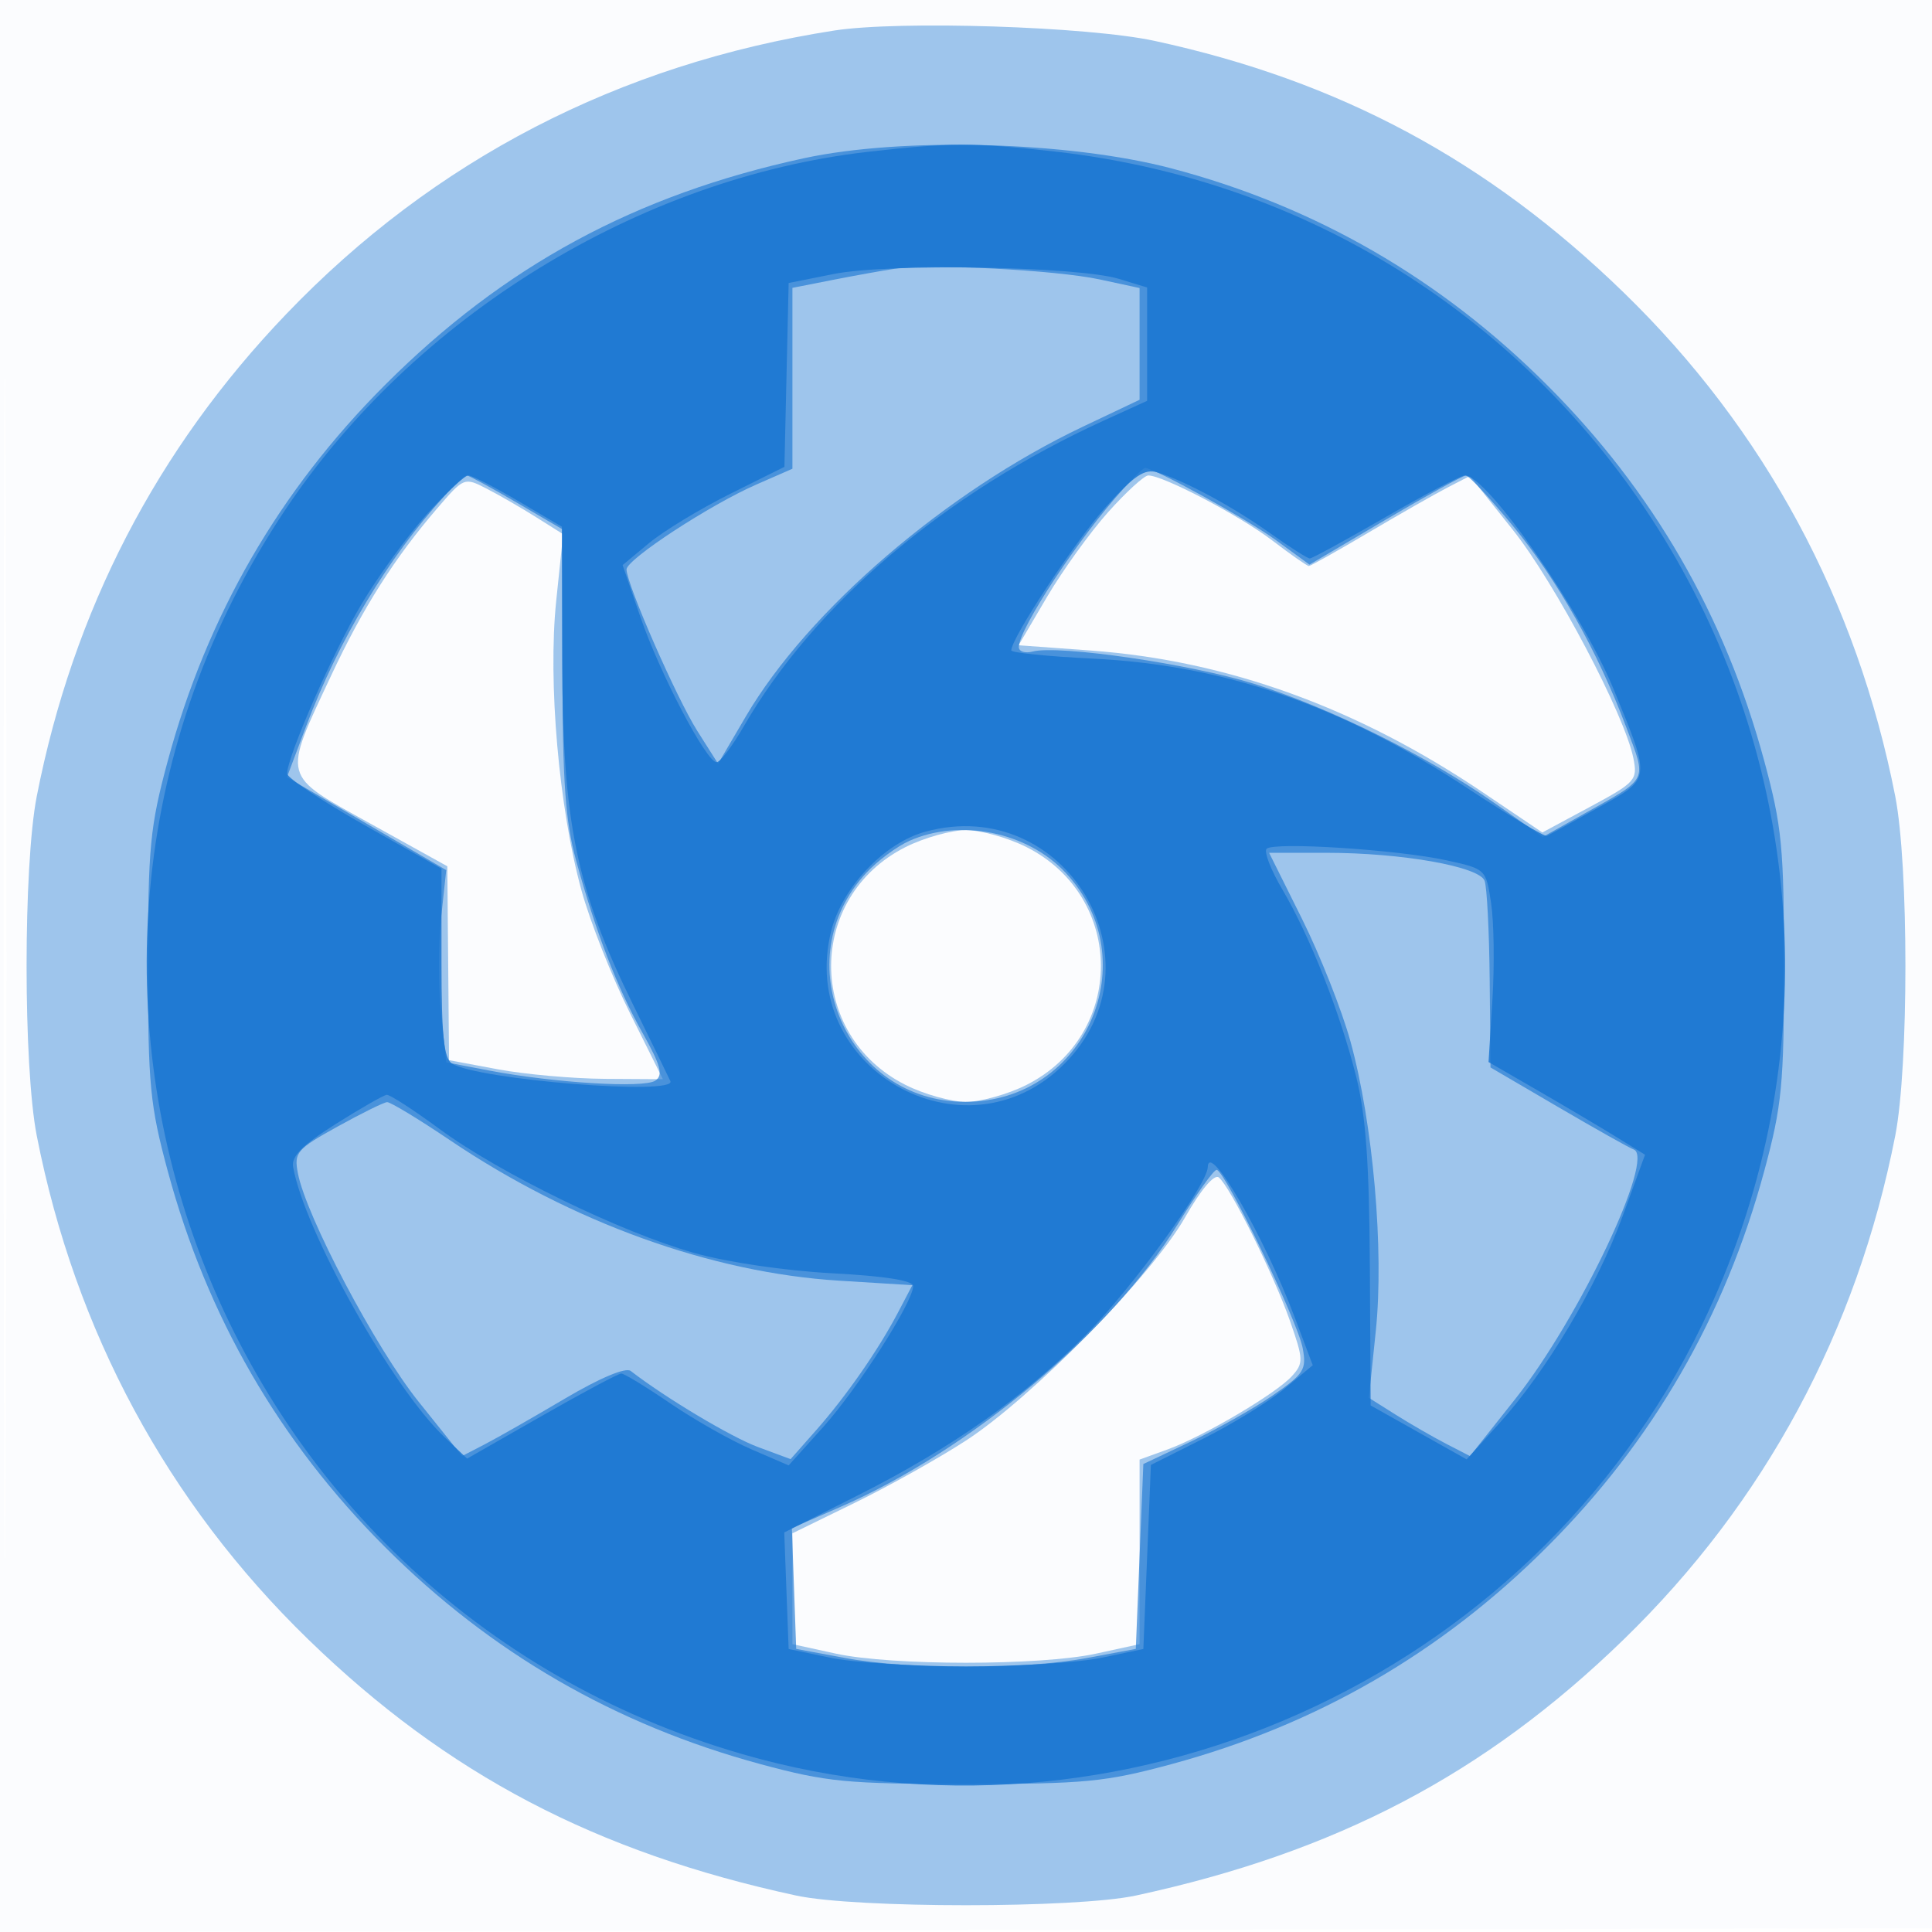
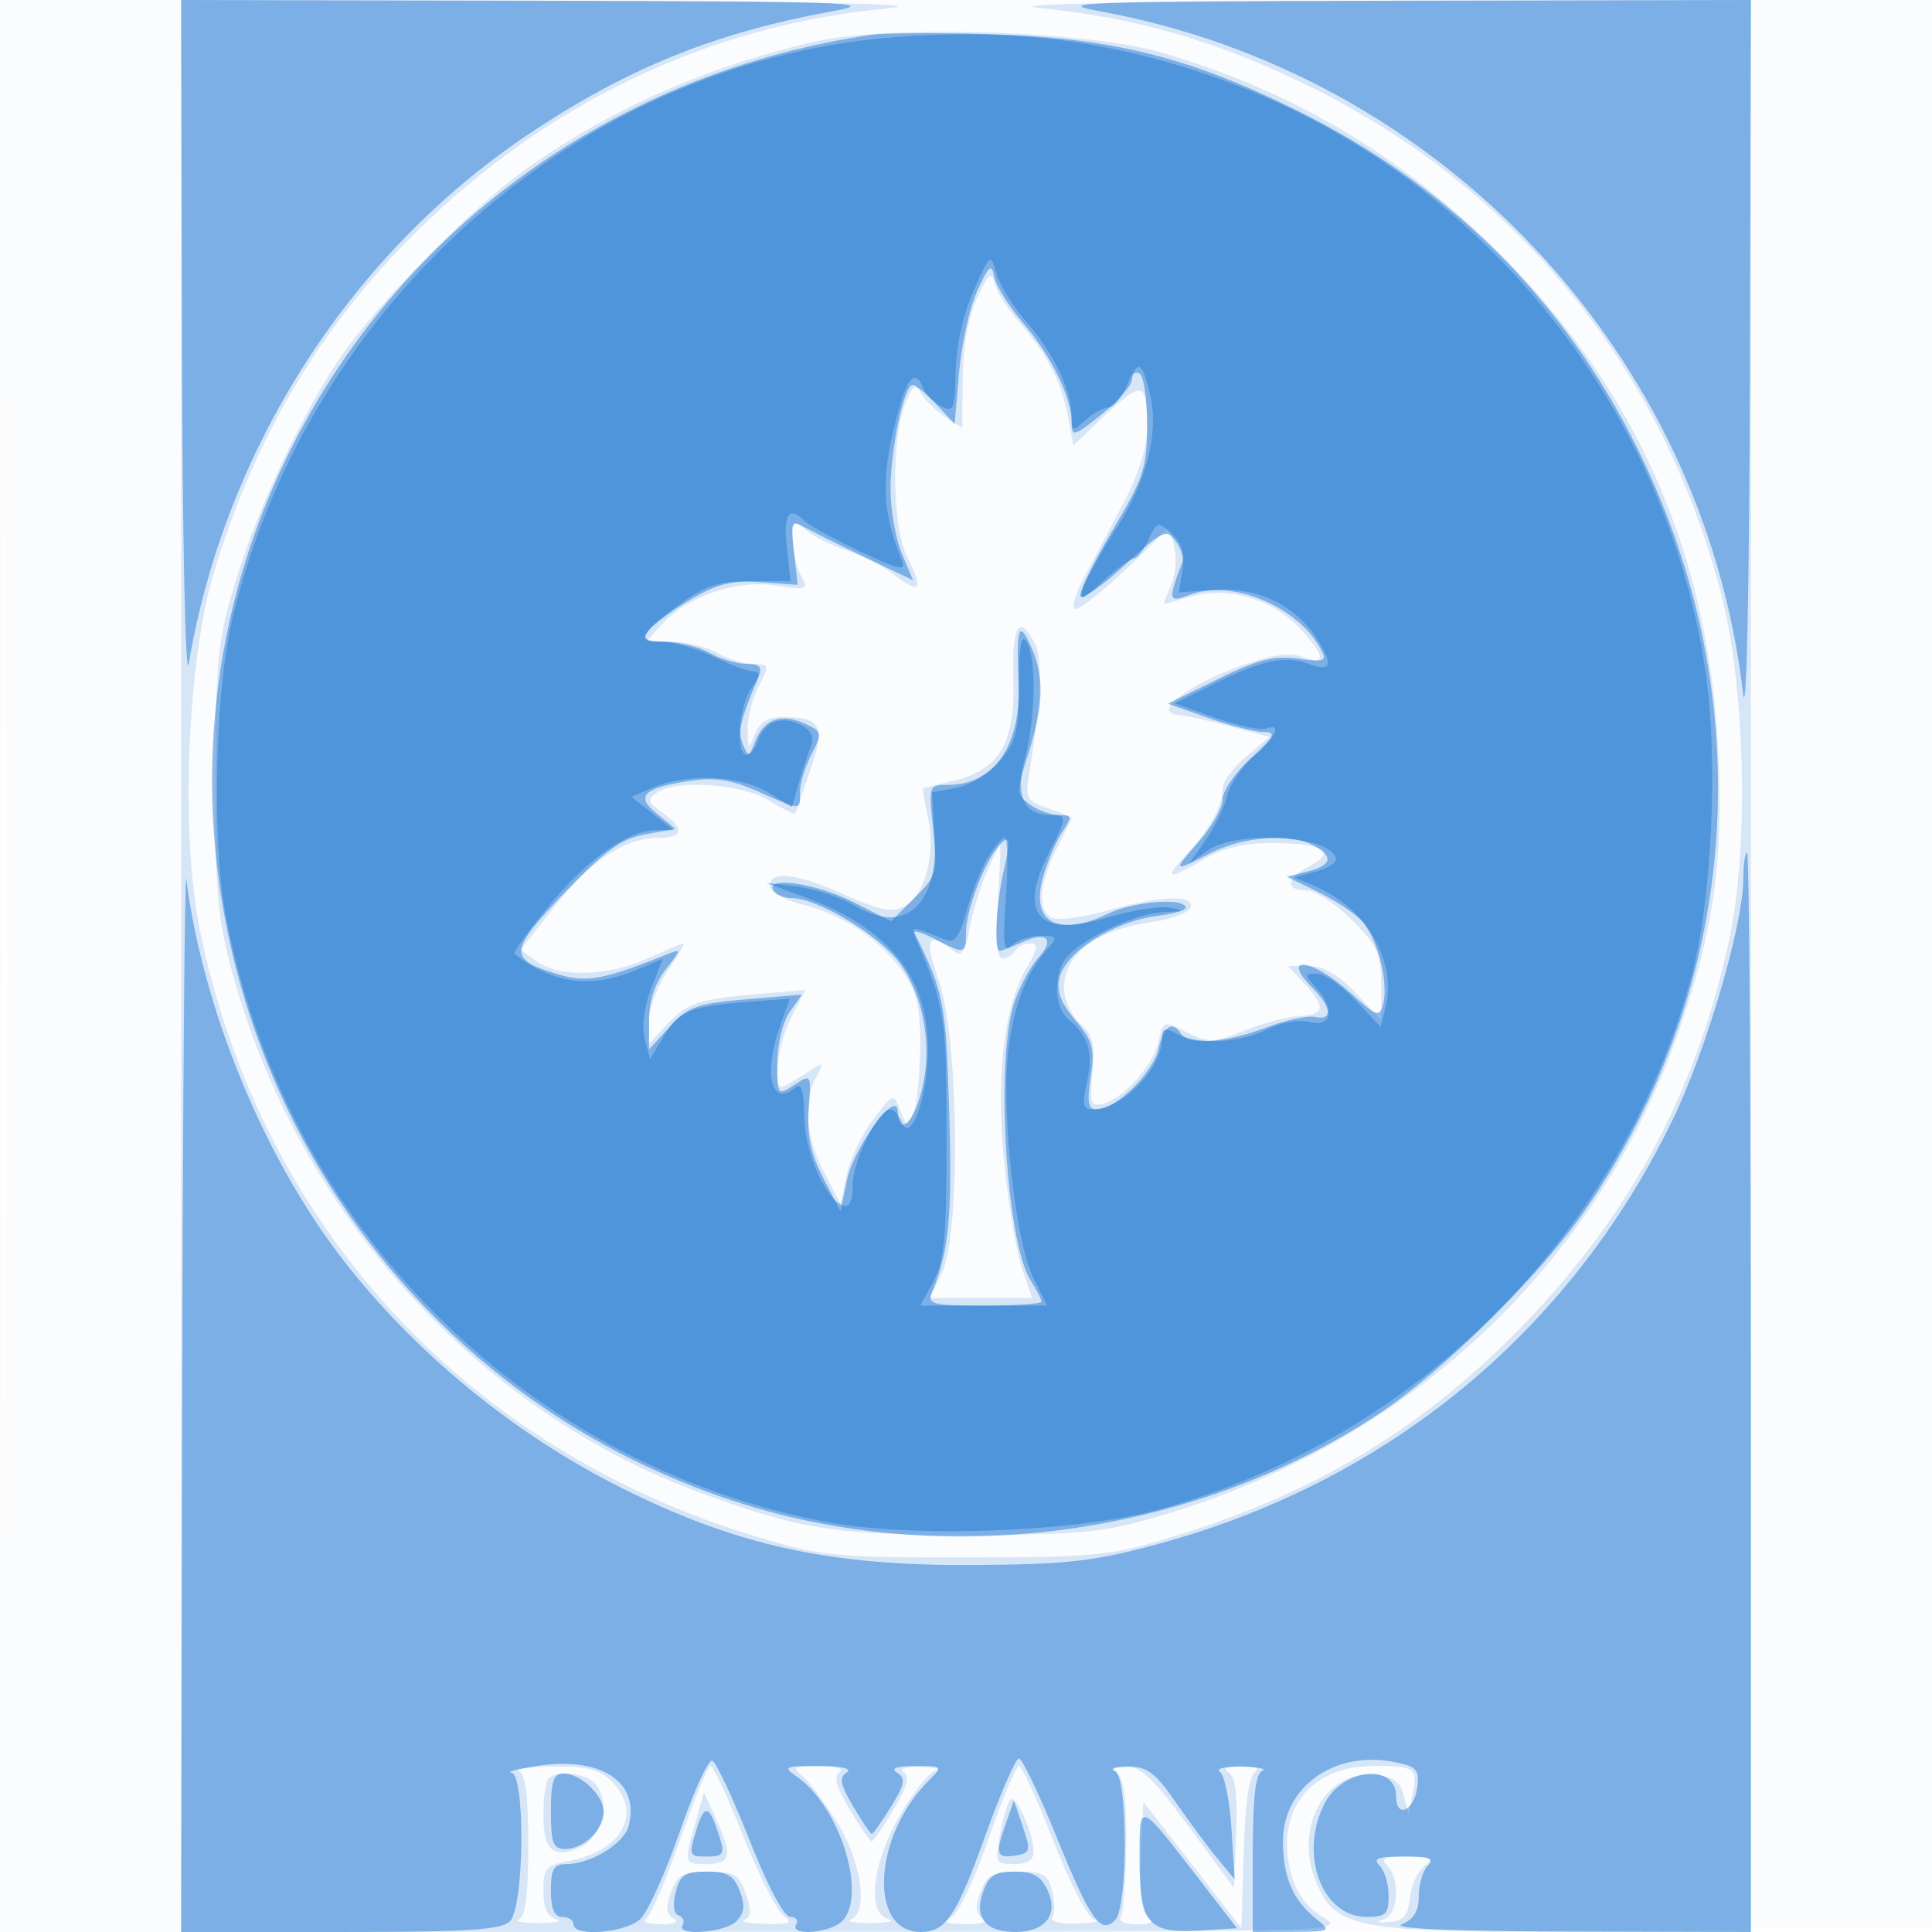
<svg xmlns="http://www.w3.org/2000/svg" width="256" height="256">
  <path fill-opacity=".016" d="M0 128.004v128.004l128.25-.254 128.25-.254.254-127.75L257.008 0H0v128.004m.485.496c0 70.4.119 99.053.265 63.672.146-35.38.146-92.98 0-128C.604 29.153.485 58.1.485 128.5" fill="#1976D2" fill-rule="evenodd" />
-   <path fill-opacity=".414" d="M110.5 4.051C82.037 8.492 57.508 21.188 37.936 41.608 20.753 59.537 9.701 80.895 4.873 105.5c-1.801 9.181-1.801 35.819 0 45 5.086 25.923 17.318 48.612 35.98 66.739 18.375 17.848 38.091 28.197 64.647 33.931 7.912 1.708 37.088 1.708 45 0 26.556-5.734 46.272-16.083 64.647-33.931 18.662-18.127 30.894-40.816 35.98-66.739 1.801-9.181 1.801-35.819 0-45-5.086-25.923-17.318-48.612-35.98-66.739-18.016-17.5-37.679-28.049-62.147-33.342-8.851-1.915-33.839-2.719-42.5-1.368M57.937 67.355c-5.675 6.602-9.848 13.179-14.046 22.136-6.475 13.818-6.675 13.065 5.205 19.652l10.177 5.643.114 12.846.113 12.847 6.5 1.214c3.575.667 9.951 1.235 14.169 1.26l7.669.047-4.359-8.75c-2.397-4.812-5.289-12.125-6.425-16.25-2.998-10.886-4.465-27.659-3.355-38.358l.919-8.858-3.559-2.242c-1.957-1.233-4.909-2.936-6.559-3.786-2.978-1.534-3.026-1.515-6.563 2.599m88.906.496c-2.389 2.669-6.038 7.731-8.111 11.25l-3.767 6.399 9.58.7c18.028 1.316 35.321 7.575 51.975 18.814l7.848 5.295 6.334-3.404c6.009-3.23 6.304-3.56 5.738-6.405-1.147-5.77-10.374-23.254-15.998-30.312l-5.672-7.12-3.002 1.552c-1.651.854-6.361 3.538-10.467 5.966-4.107 2.428-7.65 4.414-7.875 4.414-.225 0-2.416-1.532-4.869-3.404-4.319-3.297-14.43-8.596-16.402-8.596-.533 0-2.924 2.183-5.312 4.851M119.97 112.25c-13.123 6.629-13.123 24.871 0 31.5 2.45 1.238 6.063 2.25 8.03 2.25 1.967 0 5.58-1.012 8.03-2.25 13.123-6.629 13.123-24.871 0-31.5-2.45-1.237-6.063-2.25-8.03-2.25-1.967 0-5.58 1.013-8.03 2.25M157 161.354c-4.352 7.642-20.272 23.85-29 29.524-3.575 2.325-10.213 6.041-14.75 8.26l-8.25 4.033V217.858l5.75 1.254c7.405 1.615 27.095 1.615 34.5 0l5.75-1.254v-24.456l3.648-1.32c4.794-1.733 14.437-7.412 16.54-9.741 1.553-1.719 1.535-2.204-.269-7.341-2.19-6.233-7.905-17.753-9.416-18.979-.608-.493-2.383 1.609-4.503 5.333" fill="#1976D2" fill-rule="evenodd" />
-   <path fill-opacity=".633" d="M106.5 20.973c-22.292 4.83-39.705 14.257-55.488 30.039-14.029 14.03-23.57 30.536-28.774 49.782-2.363 8.739-2.625 11.45-2.625 27.206s.262 18.467 2.625 27.206c5.204 19.246 14.745 35.752 28.774 49.782 14.03 14.029 30.536 23.57 49.782 28.774 8.739 2.363 11.45 2.625 27.206 2.625s18.467-.262 27.206-2.625c19.246-5.204 35.752-14.745 49.782-28.774 14.029-14.03 23.57-30.536 28.774-49.782 2.363-8.739 2.625-11.45 2.625-27.206s-.262-18.467-2.625-27.206c-5.204-19.246-14.745-35.752-28.774-49.782-14.091-14.09-30.744-23.693-49.782-28.705-13.549-3.567-35.609-4.171-48.706-1.334m12 14.646c-1.65.25-5.362.92-8.25 1.489L105 38.142v23.97l-4.75 2.077c-6.192 2.707-17.255 9.944-17.232 11.273.035 1.995 6.648 17.075 9.379 21.388l2.754 4.349 3.674-6.267c8.243-14.057 26.562-29.805 44.666-38.396L151 52.973V38.166l-5.25-1.133c-5.812-1.255-22.567-2.124-27.25-1.414m30.364 29.131C143.041 71.129 135 83.305 135 85.744c0 .588.826.853 1.835.589 3.458-.904 21.048 1.663 29.357 4.284 10.03 3.165 22.999 9.592 31.774 15.747l6.466 4.535 5.534-3.108c8.572-4.815 8.255-4.157 5.513-11.444-3.799-10.092-9.099-19.497-15.061-26.725-3.004-3.642-5.79-6.614-6.19-6.605-.4.009-5.225 2.667-10.721 5.907l-9.993 5.89-4.507-3.286C165.275 68.808 152.92 62 151.716 62c-.188 0-1.472 1.237-2.852 2.75m-90 1C51.41 73.915 44.842 84.856 40.56 96.241l-2.536 6.741 10.552 6.155 10.552 6.156-.681 6.353c-.374 3.495-.372 9.226.004 12.737l.683 6.383 5.683 1.085c8.602 1.642 20.516 2.366 22.019 1.338 1.068-.73.728-1.998-1.686-6.301-3.395-6.053-6.18-13.281-8.819-22.888-1.413-5.145-1.79-10.397-1.808-25.188L74.5 70.123l-6.088-3.561C65.063 64.603 62.11 63 61.849 63c-.261 0-1.605 1.237-2.985 2.75m61.636 45.667c-1.65.737-4.209 2.632-5.686 4.211-10.782 11.526-2.66 30.372 13.089 30.372 15.938 0 24.142-18.76 13.283-30.373-5.038-5.388-13.972-7.206-20.686-4.21m52.021 10.333c2.397 4.813 5.289 12.125 6.425 16.25 2.998 10.886 4.465 27.659 3.355 38.358l-.919 8.858 3.559 2.242c1.957 1.233 4.972 2.97 6.7 3.861l3.141 1.62 5.984-7.548c8.468-10.679 18.616-32.069 15.696-33.084-.529-.184-5.012-2.704-9.962-5.6l-9-5.265-.109-11.634c-.061-6.398-.364-12.295-.675-13.105-.725-1.891-10.983-3.703-20.967-3.703h-7.587l4.359 8.75M44.704 149.289c-5.391 2.986-5.757 3.417-5.238 6.149 1.091 5.733 10.297 23.167 15.988 30.278l5.776 7.216 3.002-1.552c1.651-.854 6.432-3.58 10.625-6.059 4.62-2.731 8.054-4.175 8.714-3.664 4.628 3.577 13.301 8.762 16.873 10.086l4.316 1.6 3.37-3.816c3.99-4.517 8.242-10.633 10.867-15.629l1.893-3.603-9.695-.598c-16.92-1.046-35.444-7.731-51.57-18.613-4.144-2.796-7.893-5.066-8.33-5.045-.437.022-3.403 1.484-6.591 3.25m111.329 12.97c-8.786 14.244-27.564 29.962-44.73 37.44l-6.376 2.778.286 8.006.287 8.007 6.5 1.208c8.333 1.549 23.668 1.549 32 0l6.5-1.209.5-12.249.5-12.249 6.276-2.966c3.452-1.63 8.335-4.381 10.851-6.113 4.167-2.866 4.523-3.428 3.986-6.28-.682-3.621-10.343-23.636-11.403-23.623-.39.004-2.72 3.267-5.177 7.25" fill="#1976D2" fill-rule="evenodd" />
-   <path fill-opacity=".833" d="M115 20.118C84.682 23.586 54.789 41.994 37.68 67.73-3.021 128.953 27.51 211.9 98.296 232.413c50.062 14.507 104.459-9.792 127.215-56.827C258.3 107.81 214.472 28.41 139.666 20.069c-10.711-1.194-13.857-1.188-24.666.049m-4.5 16.181l-6 1.201-.28 12.178-.28 12.179-7.22 3.599c-3.971 1.98-8.795 4.91-10.72 6.51l-3.5 2.91 2.334 6.812C87.393 89.16 93.598 101 94.954 101c.471 0 2.089-2.137 3.596-4.75 9.336-16.183 26.726-30.955 47.7-40.518l5.75-2.621V38.094l-3.75-1.144c-5.437-1.658-30.556-2.091-37.75-.651m36.061 30.844C142.51 71.649 134 84.546 134 86.18c0 .31 4.838.799 10.75 1.087 17.603.858 33.113 6.239 49.915 17.316 5.371 3.542 10.015 6.322 10.319 6.178.304-.143 3.341-1.819 6.75-3.723 7.107-3.97 7.052-3.561 2.109-15.64C209.616 81.068 197.061 63 194.11 63c-.524 0-5.238 2.475-10.478 5.5-5.239 3.025-9.774 5.5-10.077 5.5-.303 0-2.689-1.521-5.303-3.38-4.927-3.505-11.193-6.882-14.883-8.021-1.702-.526-3.071.388-6.808 4.544m-90.026 1.029c-2.558 2.845-6.464 8.226-8.681 11.958-3.706 6.237-9.746 20.006-9.814 22.37-.016.55 4.581 3.611 10.216 6.803l10.244 5.802v12.483c0 9.611.322 12.681 1.398 13.348 3.467 2.146 29.807 4.253 28.929 2.314-.187-.412-2.439-5.025-5.004-10.25-7.445-15.161-9.276-24.064-9.326-45.352l-.043-17.851-5.771-3.399C65.508 64.529 62.522 63 62.048 63c-.474 0-2.955 2.328-5.513 5.172m66.085 42.031c-5.429 1.479-11.024 7.375-12.478 13.148C105.571 141.503 127.79 154.21 141 141c13.493-13.493.151-35.847-18.38-30.797m45.208 2.27c-.369.387.572 2.813 2.091 5.39 3.672 6.227 7.668 16.356 9.778 24.784 1.284 5.128 1.741 11.474 1.817 25.216l.102 18.364 6.362 3.573 6.361 3.573 4.296-4.745c6.263-6.918 12.985-18.203 16.375-27.493l2.965-8.125-3.737-2.311c-2.056-1.271-6.722-4.035-10.369-6.143l-6.63-3.832.513-8.233c.283-4.528.206-10.283-.17-12.79-.68-4.54-.702-4.561-5.882-5.699-6.478-1.422-22.966-2.478-23.872-1.529M44.5 148.928c-4.405 2.781-5.911 4.291-5.665 5.68 1.497 8.459 13.101 29.194 20.024 35.778l3.035 2.886 9.868-5.636c5.427-3.1 10.181-5.636 10.564-5.636.383 0 3.299 1.776 6.479 3.947 3.181 2.171 8.013 4.91 10.739 6.086l4.956 2.139 4.54-5.042c4.589-5.096 11.96-16.631 11.96-18.716 0-.736-3.755-1.33-10.75-1.701-6.206-.33-13.92-1.465-18.25-2.686-9.699-2.736-25.808-10.574-33.753-16.423-3.439-2.532-6.589-4.572-7-4.534-.411.039-3.447 1.775-6.747 3.858m115.533 5.738c-.066 2.336-10.026 16.03-16.166 22.227-8.065 8.141-17.827 15.013-30.159 21.23l-9.791 4.937.291 7.72.292 7.72 5.5 1.154c3.025.634 11.125 1.153 18 1.153s14.975-.519 18-1.153l5.5-1.154.5-12.195.5-12.195 7-3.515c3.85-1.934 8.675-4.906 10.723-6.605l3.722-3.09-2.347-6.236c-4.096-10.882-11.461-23.619-11.565-19.998" fill="#1976D2" fill-rule="evenodd" />
+   <path fill-opacity=".163" d="M24 128v128l77.25-.004c76.939-.003 77.237-.011 74.061-1.948-2.107-1.284-3.532-3.188-4.201-5.613-2.281-8.258 2.341-14.435 10.8-14.435 5.645 0 5.966.23 5.262 3.774l-.541 2.726-.605-2.5c-.471-1.946-1.34-2.571-3.925-2.822-6.543-.633-10.704 7.049-7.705 14.227 2.525 6.043 5.304 6.595 33.226 6.595H232V0l-51.25.136c-32.728.087-48.258.426-42.97.937 12.654 1.222 23.622 4.404 35.72 10.361 27.508 13.545 46.793 37.337 54.579 67.332 3.134 12.077 3.669 33.161 1.147 45.234-4.191 20.058-12.927 36.573-27.154 51.331-13.313 13.81-27.678 22.51-46.788 28.336-8.154 2.486-10.111 2.68-27.284 2.701-17.238.021-19.114-.161-27.5-2.674-38.74-11.609-66.098-41.398-74.046-80.627-2.538-12.521-1.634-35.512 1.85-47.067 5.501-18.245 14.245-32.913 27.171-45.581C72.825 13.418 94.17 3.336 117.5 1.124c6.229-.591-6.78-.895-42.25-.989L24 0v128M108.105 5.49c-14.508 3.275-27.843 9.216-39.091 17.414-6.895 5.025-19.123 17.488-23.733 24.187-5.067 7.365-10.981 19.882-13.92 29.46-2.535 8.261-2.751 10.294-2.804 26.449-.05 15.31.233 18.564 2.263 26 8.634 31.626 32.482 58.042 62.18 68.877 13.284 4.847 17.821 5.55 35.5 5.5 15.509-.043 17.789-.284 26-2.75 32.522-9.768 57.537-33.439 68.127-64.469 4.506-13.202 5.748-22.22 5.047-36.658-1.259-25.923-10.691-47.528-28.638-65.593C185.954 20.739 171.683 12.208 154 6.987c-9.78-2.888-35.956-3.742-45.895-1.497m21.357 34.01c-1.164 2.531-1.861 6.426-1.9 10.607l-.062 6.608-2.273-1.488c-1.25-.818-2.681-2.216-3.18-3.107-.756-1.352-1.102-1.123-2.091 1.38-1.909 4.835-1.739 16.446.299 20.412 2.175 4.232 1.63 4.929-1.765 2.259-1.438-1.131-4.274-2.59-6.302-3.24-2.029-.651-4.475-1.872-5.438-2.712-1.612-1.409-1.75-1.315-1.75 1.192 0 1.496.497 3.649 1.104 4.784 1.062 1.983.927 2.037-3.475 1.377-5.168-.775-11.689 1.516-15.034 5.283L85.69 85l3.405.035c1.873.02 4.53.679 5.905 1.465s3.524 1.445 4.776 1.465c2.197.034 2.223.137.75 2.985-.839 1.623-1.497 4.211-1.463 5.75.061 2.674.104 2.699.968.55.637-1.584 1.728-2.245 3.687-2.235 5.131.029 5.673 1.087 3.634 7.099-1.004 2.962-1.894 5.523-1.976 5.69-.083.167-1.664-.619-3.513-1.746-3.661-2.232-12.225-2.808-14.863-.999-1.283.88-1.175 1.257.75 2.607 2.977 2.088 2.846 3.334-.349 3.334-4.53 0-9.074 2.96-13.823 9.004l-4.606 5.863 2.236 1.566c3.043 2.132 9.386 1.934 14.651-.455 2.398-1.088 4.522-1.978 4.72-1.978.198 0-.751 1.638-2.109 3.64-1.359 2.001-2.47 4.992-2.47 6.646v3.006l2.415-2.606c2.615-2.822 4.157-3.312 12.682-4.035l5.598-.475-1.848 3.623c-1.711 3.356-2.544 9.201-1.312 9.201.295 0 1.712-.771 3.149-1.713 2.577-1.688 2.598-1.682 1.465.435-1.757 3.283-1.377 7.917 1.03 12.568l2.18 4.21.818-3.814c.45-2.097 2.031-5.403 3.513-7.346 2.691-3.528 2.696-3.53 3.607-1.186.88 2.261.943 2.274 1.738.346.453-1.1.856-4.971.895-8.602.056-5.287-.383-7.274-2.204-9.976-2.886-4.283-7.931-7.693-13.428-9.077-2.467-.621-4.298-1.671-4.298-2.464 0-2.099 3.625-1.662 10.022 1.209 4.63 2.078 6.179 2.373 7.831 1.489 2.721-1.457 4.183-6.985 3.108-11.752-.468-2.074-.763-3.813-.656-3.865.107-.052 1.952-.514 4.099-1.028 6.052-1.448 8.137-5.021 7.881-13.504-.213-7.043.724-8.651 2.79-4.79 1.094 2.045.864 7.937-.669 17.123-.59 3.534-.438 3.83 2.483 4.848 1.711.597 3.111 1.17 3.111 1.275 0 .105-.9 1.956-2 4.114-2.389 4.686-2.574 8.343-.463 9.153.846.324 4.138-.14 7.316-1.032 7.015-1.968 11.48-2.12 10.897-.371-.229.687-2.462 1.542-4.962 1.899-7.6 1.087-11.788 4.202-11.788 8.767 0 1.549.929 3.614 2.103 4.678 1.718 1.554 2.022 2.749 1.66 6.519-.392 4.076-.231 4.561 1.37 4.142 2.777-.726 6.668-5.074 7.36-8.223.616-2.803.641-2.812 3.76-1.256 2.89 1.442 3.504 1.423 7.694-.236 2.504-.991 5.791-1.856 7.303-1.921 3.317-.143 3.463-1.232.576-4.305L170.651 128h2.807c1.922 0 3.867 1.125 6.174 3.571l3.368 3.571v-4.688c0-4.114-.477-5.166-3.882-8.572-2.136-2.135-4.836-3.882-6-3.882-2.917 0-2.655-1.655.525-3.321 3.558-1.864 1.626-2.965-5.204-2.965-3.611 0-6.442.68-8.921 2.143-4.834 2.852-5.413 2.701-2.327-.607 3.029-3.247 4.809-6.486 4.809-8.749 0-.896 1.396-2.804 3.101-4.24l3.101-2.609-5.351-1.433c-2.943-.788-5.913-1.46-6.601-1.493-3.962-.189 1.41-4.241 9.051-6.828 3.463-1.172 5.79-1.434 7.378-.83 3.113 1.184 2.935-.199-.499-3.875-3.532-3.781-9.502-5.535-14.229-4.179-1.891.542-3.544.986-3.673.986s.262-1.092.87-2.426c.608-1.335.804-3.629.435-5.099l-.671-2.672-2.334 2.348c-5.266 5.298-9.755 9.005-10.275 8.485-.304-.304.353-2.259 1.461-4.344 1.108-2.086 3.414-6.443 5.125-9.683 2.05-3.881 3.111-7.321 3.111-10.083 0-6.399-.524-6.381-7.409.246l-2.36 2.271-.701-3.737c-.879-4.685-2.765-8.364-6.429-12.543-1.574-1.794-3.073-4.163-3.331-5.263-.383-1.632-.807-1.265-2.308 2m1.221 76.25c-.891 2.063-1.911 5.449-2.268 7.526-.446 2.6-1.001 3.505-1.781 2.905-3.769-2.895-4.283-2.057-2.253 3.673 2.69 7.594 2.953 33.765.391 38.901L123.153 172h13.613l-1.332-3.867c-.733-2.127-1.793-8.351-2.355-13.831-1.169-11.392-.097-20.878 2.944-26.052 1.501-2.556 1.609-3.25.502-3.25-.774 0-1.685.45-2.025 1-.34.55-1.101 1-1.691 1-.71 0-.91-2.53-.591-7.5.265-4.125.393-7.5.284-7.5-.109 0-.927 1.688-1.819 3.75M68.75 234.662c.875.353 1.25 3.307 1.25 9.838 0 6.531-.375 9.485-1.25 9.838-.687.277.55.487 2.75.467 2.2-.02 3.213-.243 2.25-.494-1.223-.32-1.75-1.456-1.75-3.773 0-2.956.356-3.382 3.284-3.932 7.232-1.356 9.94-6.382 5.716-10.606-1.561-1.561-3.263-1.983-7.75-1.921-3.162.043-5.187.306-4.5.583m21.365 9.093c-1.862 5.36-3.887 10.076-4.5 10.48-.613.404.235.734 1.885.734 1.938 0 2.544-.289 1.711-.817-.961-.61-1.031-1.496-.275-3.485.861-2.264 1.607-2.667 4.941-2.667 3.447 0 4.053.36 4.953 2.941.749 2.15.708 3.07-.153 3.421-.647.264.597.516 2.764.559 3.347.067 3.696-.11 2.314-1.171-.895-.687-3.278-5.412-5.296-10.5-2.018-5.088-3.959-9.248-4.314-9.245-.355.003-2.168 4.39-4.03 9.75m16.108-8.505c.883.688 2.994 3.476 4.691 6.196 3.235 5.185 4.197 11.939 1.836 12.892-.687.277.55.487 2.75.467 2.2-.02 3.213-.243 2.25-.494-2.928-.766-2.244-7.271 1.44-13.684 1.754-3.054 3.891-5.743 4.75-5.974.858-.232-.015-.466-1.94-.522-1.975-.057-2.974.234-2.292.667.889.566.545 1.88-1.307 4.985-1.383 2.319-2.688 4.217-2.901 4.217-.213 0-1.518-1.898-2.901-4.217-1.852-3.105-2.196-4.419-1.307-4.985.68-.432-.513-.774-2.733-.783-3.341-.013-3.697.175-2.336 1.235m24.823 8.266c-1.804 5.233-4.015 9.945-4.913 10.469-1.259.736-.832.958 1.867.969 2.193.01 3.019-.29 2.211-.802-.961-.61-1.031-1.496-.275-3.485.861-2.263 1.608-2.667 4.931-2.667 3.362 0 4.007.36 4.555 2.546.352 1.4.374 2.975.05 3.5-.339.548 1.03.905 3.219.838 2.095-.064 3.128-.301 2.296-.528-.836-.227-3.249-4.869-5.398-10.384-2.138-5.484-4.196-9.972-4.575-9.972-.378 0-2.164 4.282-3.968 9.516m16.858-8.596c1.039.657 1.384 3.122 1.325 9.459-.044 4.714-.365 9.032-.713 9.596-.376.608.508 1.019 2.175 1.01 1.857-.01 2.37-.294 1.512-.838-.917-.582-1.21-2.958-1-8.107l.297-7.284 6.5 8.372 6.5 8.372.289-9.965c.186-6.426.719-10.238 1.5-10.735.72-.457-.005-.769-1.789-.769-1.954 0-2.548.287-1.703.822.916.582 1.21 2.951 1 8.072l-.297 7.249-5.942-8.087c-4.763-6.482-6.45-8.084-8.5-8.072-1.882.012-2.187.251-1.154.905m-75.237.747c-.367.366-.667 2.568-.667 4.893 0 4.768 1.425 5.906 5.107 4.08 2.71-1.344 3.738-5.917 1.843-8.2-1.229-1.481-5.099-1.957-6.283-.773m19.484 5.833c-1.534 5.385-1.507 5.5 1.29 5.5 3.395 0 3.681-.973 1.631-5.536L93.29 237.5l-1.139 4m41.631-2.956c-.33.534-.916 2.655-1.303 4.714-.665 3.547-.565 3.742 1.91 3.742 1.837 0 2.598-.519 2.566-1.75-.069-2.678-2.495-7.804-3.173-6.706M183.8 247.2c1.853 1.853 1.491 6.569-.55 7.161-1.011.294-.694.43.75.324 1.99-.147 2.564-.797 2.812-3.185.172-1.65 1.045-3.562 1.941-4.25 1.388-1.065 1.053-1.25-2.262-1.25-3.026 0-3.624.267-2.691 1.2" fill="#1976D2" fill-rule="evenodd" />
+   <path fill-opacity=".481" d="M24.118 46.25c.065 25.608.463 44.206.892 41.669C29.848 59.338 46.561 33.4 70.332 17.583 83.327 8.937 94.899 4.286 110.45 1.461 116.66.333 111.93.17 70.75.09L24 0l.118 46.25M145.666 1.481c45.094 8.182 80.021 45.185 85.295 90.366.459 3.938.83-13.446.908-42.597L232 0l-46.75.09c-41.545.08-45.952.235-39.584 1.391M115.5 4.607C82.124 9.511 53.975 29.408 38.934 58.728 10.926 113.327 39.522 180.814 98.5 199.3c27.546 8.634 59.995 4.028 84.192-11.952 8.414-5.556 21.334-18.301 27.296-26.924 20.752-30.02 23.376-67.762 7.016-100.924-9.84-19.945-25.039-34.99-45.504-45.046-14.172-6.963-24.382-9.466-40.5-9.929-6.875-.198-13.85-.161-15.5.082M129.508 38.5c-1.01 2.2-2.1 7.078-2.422 10.839l-.586 6.839-2.424-2.589c-1.334-1.424-2.743-2.589-3.132-2.589-1.14 0-2.944 8.468-2.944 13.821 0 2.714.671 6.54 1.49 8.501l1.49 3.566-6.24-2.984c-3.432-1.641-7.091-3.46-8.131-4.041-1.753-.979-1.855-.74-1.4 3.291l.492 4.346-4.848-.346c-3.803-.272-5.783.201-9.18 2.192-2.383 1.396-4.914 3.24-5.625 4.096-1.126 1.357-.859 1.563 2.08 1.593 1.854.02 4.497.679 5.872 1.465s3.561 1.445 4.857 1.465c1.851.027 2.2.411 1.627 1.785-2.433 5.833-2.736 7.142-2.047 8.853.716 1.779.818 1.756 1.639-.375 1.133-2.939 3.431-3.774 6.518-2.367 2.372 1.081 2.408 1.235.936 4.081-.842 1.627-1.53 3.881-1.53 5.008 0 2.503.283 2.505-5.486-.047-3.51-1.553-5.812-1.934-8.877-1.47-6.423.971-7.524 2.028-4.587 4.406l2.442 1.978-3.996.739c-3.198.592-5.339 2.144-10.72 7.771-7.424 7.762-7.495 8.778-.758 10.797 3.725 1.115 6.099.67 14.457-2.711 1.844-.747 1.828-.613-.25 2.029-1.432 1.819-2.225 4.211-2.225 6.709v3.881l2.75-2.995c2.429-2.645 3.612-3.068 10.133-3.624l7.382-.63-1.632 2.331c-.909 1.297-1.633 4.279-1.633 6.724 0 4.325.034 4.37 2.25 2.916 2.236-1.467 2.248-1.447 1.912 3.253-.247 3.459.274 5.907 1.937 9.111l2.274 4.382.836-4.064c.913-4.443 6.678-12.288 6.75-9.186.076 3.275 1.96 1.765 3.106-2.49 1.534-5.699.476-12.373-2.688-16.937-2.575-3.716-10.976-8.823-14.514-8.823-.96 0-2.023-.45-2.363-1-1.215-1.966 5.622-.972 10.573 1.537l5.007 2.537 3.096-3.096c2.959-2.959 3.069-3.361 2.476-9.037-.613-5.864-.588-5.941 1.929-5.941 6.098 0 9.714-5.152 9.38-13.365-.304-7.463.022-8.526 1.575-5.135 1.856 4.054 1.791 7.788-.252 14.268-1.658 5.261-1.652 5.49.191 6.838 1.049.766 2.773 1.394 3.831 1.394 1.781 0 1.812.172.407 2.315-.834 1.274-1.976 3.977-2.536 6.007-1.65 5.974 2.084 7.951 8.823 4.671 2.716-1.322 8.475-1.976 9.833-1.116.878.556-.323 1.063-3.525 1.488-5.777.766-12.041 4.721-12.9 8.145-.451 1.798.104 3.31 2.075 5.652 2.335 2.775 2.605 3.768 2.042 7.518-.516 3.444-.347 4.32.837 4.32 2.5 0 7.453-4.882 8.144-8.027.661-3.008 1.864-3.801 2.994-1.973.958 1.55 5.94 1.185 11.213-.822 2.633-1.002 5.574-1.644 6.537-1.427 2.338.528 2.217-1.284-.25-3.751-4.534-4.534-.204-4.083 4.878.509 3.568 3.224 3.926 3.347 4.403 1.524.763-2.919-.868-9.065-2.96-11.152-1.001-.999-3.621-2.693-5.821-3.764l-4-1.947 2.75-.693c3.229-.815 3.51-2 .816-3.442-3.08-1.648-9.31-1.205-13.566.965-5.171 2.636-5.223 2.587-1.604-1.535 1.707-1.944 3.104-4.442 3.104-5.551s1.688-3.566 3.75-5.46c3.167-2.909 3.433-3.445 1.712-3.449-1.122-.003-4.438-.85-7.371-1.883l-5.333-1.878 6.612-3.255c5.264-2.591 7.426-3.146 10.604-2.719 3.606.483 3.899.361 3.032-1.26-3.017-5.636-11.754-9.299-17.242-7.227-2.985 1.127-3.048.882-1.105-4.312.212-.565-.198-1.826-.911-2.801-1.195-1.634-1.728-1.377-6.772 3.264-3.012 2.77-5.628 4.588-5.813 4.04-.185-.547 1.727-4.464 4.25-8.703 4.132-6.943 4.587-8.325 4.587-13.93 0-3.423-.45-6.501-1-6.841-.55-.34-1 .008-1 .774 0 .765-1.8 2.838-4 4.606-3.687 2.963-4 3.051-4 1.135 0-3.324-2.672-8.813-6.42-13.193-1.909-2.23-3.643-5.015-3.854-6.189-.318-1.777-.688-1.466-2.218 1.867m2.656 73.803c-1.838 2.214-4.164 8.451-4.164 11.165 0 2.979-.163 3.016-4.161.949-1.683-.871-2.875-1.208-2.647-.75 3.9 7.852 4.156 9.181 4.592 23.837.406 13.666-.034 18.246-2.283 23.746-.644 1.576.041 1.75 6.892 1.75 4.184 0 7.607-.241 7.607-.535 0-.295-.635-1.532-1.412-2.75-3.324-5.213-4.74-29.738-2.139-37.031.748-2.099 2.151-4.689 3.116-5.756 2.259-2.496 1.164-3.581-2.108-2.09-1.403.639-2.755 1.162-3.004 1.162-.766 0-.456-6.28.516-10.472 1.03-4.446.84-5.208-.805-3.225M231 116.372c0 6.124-4.903 22.836-9.43 32.142-13.634 28.027-37.749 47.866-68.186 56.095-8.452 2.286-11.984 2.686-24.384 2.764-19.033.12-31.245-2.543-46.5-10.14-14.281-7.112-27.609-18.036-37.196-30.49-10.376-13.478-18.416-33.069-20.619-50.243-.212-1.65-.453 29.063-.535 68.25L24 256h21.071c16.929 0 21.353-.281 22.5-1.429 1.907-1.906 2.067-19.507.179-19.696-.687-.069.775-.452 3.25-.851 8.533-1.375 13.843 2.037 12.307 7.909-.616 2.356-5.033 5.067-8.257 5.067-1.676 0-2.05.638-2.05 3.5 0 2.444.452 3.5 1.5 3.5.825 0 1.5.45 1.5 1 0 1.706 6.963 1.117 8.879-.75.988-.963 3.32-6.141 5.183-11.508 1.863-5.368 3.799-9.622 4.302-9.454.503.168 2.727 4.897 4.94 10.509 2.42 6.134 4.582 10.203 5.42 10.203.767 0 1.116.45.776 1-.967 1.565 4.461 1.182 6.071-.429 3.385-3.384-.243-15.127-5.898-19.088-1.993-1.395-1.824-1.482 2.854-1.468 3.024.01 4.46.341 3.665.845-1.036.657-.859 1.59.849 4.485 1.186 2.01 2.3 3.655 2.476 3.655.176 0 1.322-1.621 2.546-3.602 1.839-2.975 1.983-3.755.831-4.484-.951-.603-.203-.888 2.356-.899 3.724-.015 3.736-.001 1.791 1.944C115.69 243.31 115.03 256 122 256c3.332 0 4.728-2.094 8.621-12.931 1.989-5.538 3.963-10.069 4.388-10.069.424 0 2.642 4.613 4.929 10.25 4.559 11.237 5.932 13.185 7.849 11.133 1.696-1.816 1.664-19.035-.037-19.721-.687-.277.1-.528 1.75-.557 2.475-.044 3.572.774 6.27 4.671 1.798 2.598 4.295 5.968 5.548 7.487l2.278 2.764-.422-6.764c-.233-3.719-.929-7.094-1.548-7.498-.619-.404.674-.706 2.874-.671 2.2.035 3.438.291 2.75.568-.888.358-1.25 3.524-1.25 10.921V256l5.25-.022c5.132-.022 5.202-.061 3.117-1.75-3.076-2.492-4.367-5.519-4.367-10.239 0-7.163 6.707-12.017 14.568-10.542 3.112.584 3.515.992 3.243 3.283-.38 3.192-2.811 4.336-2.811 1.322 0-4.474-7.047-3.795-9.482.913-3.462 6.695-.381 15.035 5.555 15.035 2.539 0 2.927-.371 2.927-2.8 0-1.54-.54-3.34-1.2-4-.933-.933-.222-1.2 3.2-1.2s4.133.267 3.2 1.2c-.66.66-1.2 2.475-1.2 4.032 0 2.003-.659 3.097-2.25 3.737-1.439.578 6.488.927 22 .968L232 256v-71.5c0-39.325-.225-71.5-.5-71.5s-.5 1.517-.5 3.372M73 240c0 4.272.281 5 1.929 5 2.414 0 5.071-2.576 5.071-4.916 0-2.17-3.054-5.084-5.329-5.084-1.339 0-1.671.995-1.671 5m19.276 2.451c-1.044 3.402-.987 3.549 1.385 3.549 2.103 0 2.371-.338 1.785-2.25-1.416-4.631-2.065-4.897-3.17-1.299m40.892-.504c-1.337 3.835-1.125 4.349 1.596 3.884 1.754-.3 1.825-.658.759-3.796l-1.178-3.464-1.177 3.376m17.832 4.41c0 8.53 1.118 9.861 7.937 9.446l4.974-.303-5.028-6.5c-8.146-10.53-7.883-10.441-7.883-2.643m-61.467 4.368c-.415 1.652-.258 2.867.398 3.085.595.199.827.772.516 1.275-.929 1.504 5.577 1.034 7.126-.515 1.07-1.07 1.184-2.078.453-4-.786-2.068-1.644-2.57-4.393-2.57-2.885 0-3.522.424-4.1 2.725m40.699.039c-1.164 3.34.391 5.236 4.297 5.236 3.962 0 5.762-2.267 4.318-5.436-.904-1.984-1.901-2.564-4.41-2.564-2.641 0-3.42.512-4.205 2.764" fill="#1976D2" fill-rule="evenodd" />
+   <path fill-opacity=".45" d="M117.5 5.019C76.637 8.578 40.886 40.217 30.861 81.693c-2.419 10.006-2.851 30.009-.866 40.066 4.21 21.331 14.445 39.921 30.069 54.619 13.78 12.963 30.878 21.736 49.219 25.252 11.463 2.197 33.198 1.413 44.217-1.595 34.272-9.357 61.515-36.639 70.649-70.751 2.692-10.054 3.55-28.729 1.849-40.239-5.296-35.832-30.35-66.415-64.368-78.574-14.507-5.185-28.023-6.855-44.13-5.452M129.015 38.5c-1.361 3.038-2.294 7.217-2.378 10.649-.124 5.116-.307 5.557-1.943 4.684-.994-.53-2.055-1.609-2.357-2.398-.923-2.404-1.967-1.622-3.095 2.315-2.589 9.038-2.53 13.681.26 20.51.596 1.456-.36 1.249-5.543-1.202-3.444-1.629-6.734-3.433-7.311-4.01-2.099-2.099-2.897-.951-2.401 3.452l.507 4.5h-5.227c-4.195 0-6.027.579-9.277 2.934-5.426 3.931-5.992 5.058-2.559 5.1 1.545.019 4.609.903 6.809 1.966s4.588 1.947 5.307 1.966c1.004.026.946.549-.25 2.257-1.688 2.409-2.141 8.777-.624 8.777.513 0 1.205-.858 1.538-1.908.794-2.502 3.182-3.348 5.679-2.012 1.345.72 1.779 1.624 1.319 2.747-.377.92-1.104 3.119-1.614 4.886l-.929 3.213-3.213-1.959c-3.684-2.246-10.666-2.537-15.135-.63l-2.922 1.247 2.807 2.208L89.27 110l-2.385.005c-3.729.008-9.25 3.963-14.388 10.307-2.589 3.196-4.547 5.933-4.352 6.081 5.264 4.003 10.126 4.645 16.143 2.131l3.532-1.476-1.535 3.909c-.932 2.373-1.266 4.982-.85 6.641l.686 2.732 1.908-3.138c2.015-3.313 3.383-3.843 11.547-4.473l5.076-.392-1.282 3.587c-2.248 6.288-1.188 10.838 1.924 8.258.911-.755 1.223.164 1.276 3.763.07 4.806 2.8 11.022 5.189 11.818.816.272 1.241-.687 1.241-2.802 0-3.167 3.391-9.951 4.975-9.951.446 0 1.138.787 1.538 1.75 1.176 2.833 3.389-3.299 3.442-9.54.082-9.64-5.101-16.168-16.068-20.238l-5.387-1.999 4.199.517c2.31.285 5.781 1.451 7.715 2.592 6.569 3.875 11.013-.195 10.43-9.554l-.344-5.534 3.256-.609c1.852-.347 4.331-1.888 5.75-3.574 2.147-2.552 2.496-3.962 2.509-10.138.011-5 .309-6.719.985-5.673 1.338 2.07 1.241 10.07-.187 15.408-1.324 4.953-.174 7.592 3.309 7.592 2.343 0 2.337.181-.181 5.117-4.115 8.064-1.243 11.199 7.762 8.473 3.238-.98 6.992-1.576 8.342-1.323 2.006.376 1.853.486-.835.597-3.526.146-9.984 3.053-12.606 5.675-2.044 2.044-2.072 6.828-.049 8.506 2.679 2.224 3.348 4.45 2.487 8.27-.67 2.97-.542 3.685.659 3.685 4.067 0 9.299-5.391 9.299-9.582 0-1.162.425-1.261 1.934-.453 2.839 1.519 8.303 1.262 11.959-.562 1.863-.929 4.226-1.339 5.654-.981 2.965.745 3.394-1.725.798-4.593-1.545-1.707-1.536-1.829.132-1.829.983 0 3.289 1.593 5.126 3.54l3.339 3.541.639-2.547c1.549-6.173-2.532-13.205-9.354-16.117l-2.727-1.164 2.75-.735c1.512-.404 2.75-1.12 2.75-1.591 0-3.143-12.923-4.07-16.994-1.219l-2.439 1.709 2.15-3.02c1.183-1.66 2.476-4.318 2.874-5.905.399-1.588 2.004-3.963 3.567-5.278 2.921-2.458 3.815-4.525 1.589-3.67-.69.264-3.692-.378-6.672-1.428l-5.419-1.908 4.922-2.461c6.515-3.257 9.746-3.955 12.853-2.773 3.033 1.153 3.323.106.966-3.492-2.832-4.322-7.865-6.713-13.316-6.327l-4.876.345.489-3.012c.35-2.148-.062-3.511-1.438-4.756-1.85-1.674-1.975-1.643-3.071.761-.628 1.379-1.501 2.507-1.941 2.507-.439 0-2.28 1.353-4.091 3.007-2.871 2.622-3.205 2.733-2.611.862.374-1.18 2.378-4.772 4.452-7.981 3.95-6.112 5.589-12.622 4.413-17.533-1.091-4.556-1.598-4.807-2.996-1.481-.723 1.719-1.863 3.126-2.534 3.126-.671 0-2.042.745-3.048 1.655-1.719 1.555-1.829 1.523-1.829-.532 0-3.354-2.411-8.383-5.954-12.418-1.762-2.007-3.561-4.899-3.998-6.427-.785-2.749-.817-2.726-3.033 2.222m1.8 75.25c-.889 1.513-2.138 4.7-2.777 7.084-.836 3.124-1.562 4.17-2.599 3.75-4.921-1.996-4.813-1.996-3.978-.008 3.769 8.97 3.948 10.141 3.962 25.924.012 13.328-.277 16.543-1.73 19.25l-1.744 3.25h16.8l-1.856-3.752c-2.314-4.677-4.21-21.664-3.32-29.748.664-6.031 2.356-10.504 5.203-13.75 1.41-1.608 1.335-1.75-.921-1.75-1.35 0-3.051.563-3.78 1.25-1.097 1.034-1.231-.089-.777-6.5.301-4.263.229-7.75-.16-7.75s-1.434 1.237-2.323 2.75" fill="#1976D2" fill-rule="evenodd" />
</svg>
